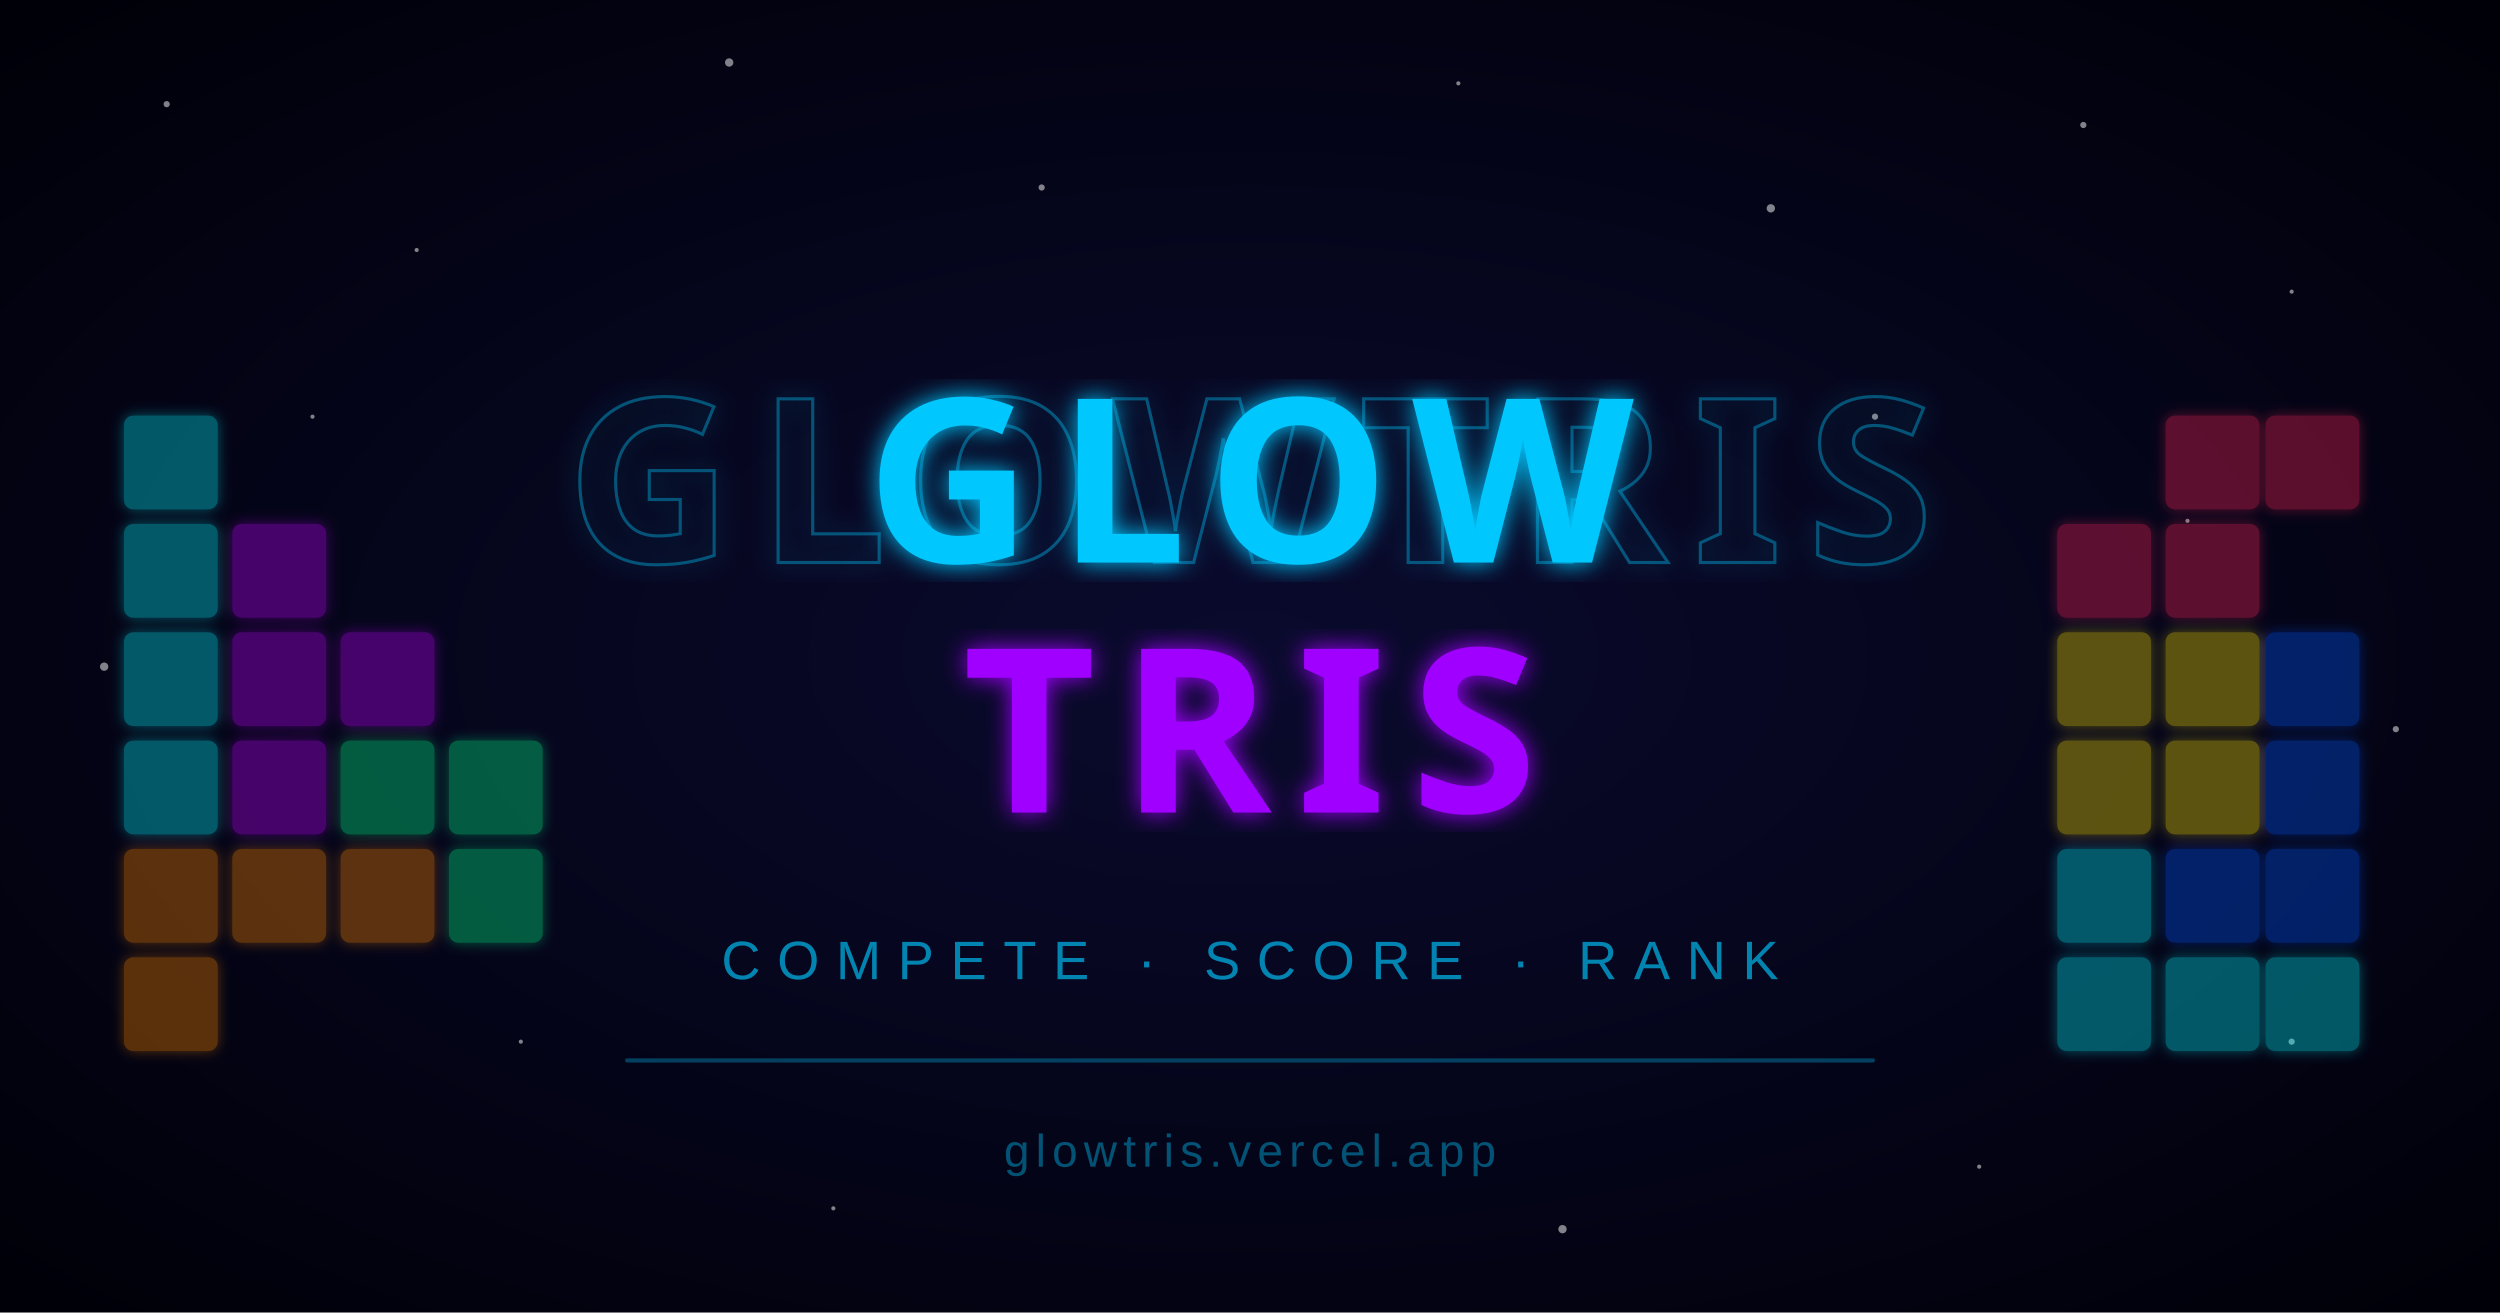
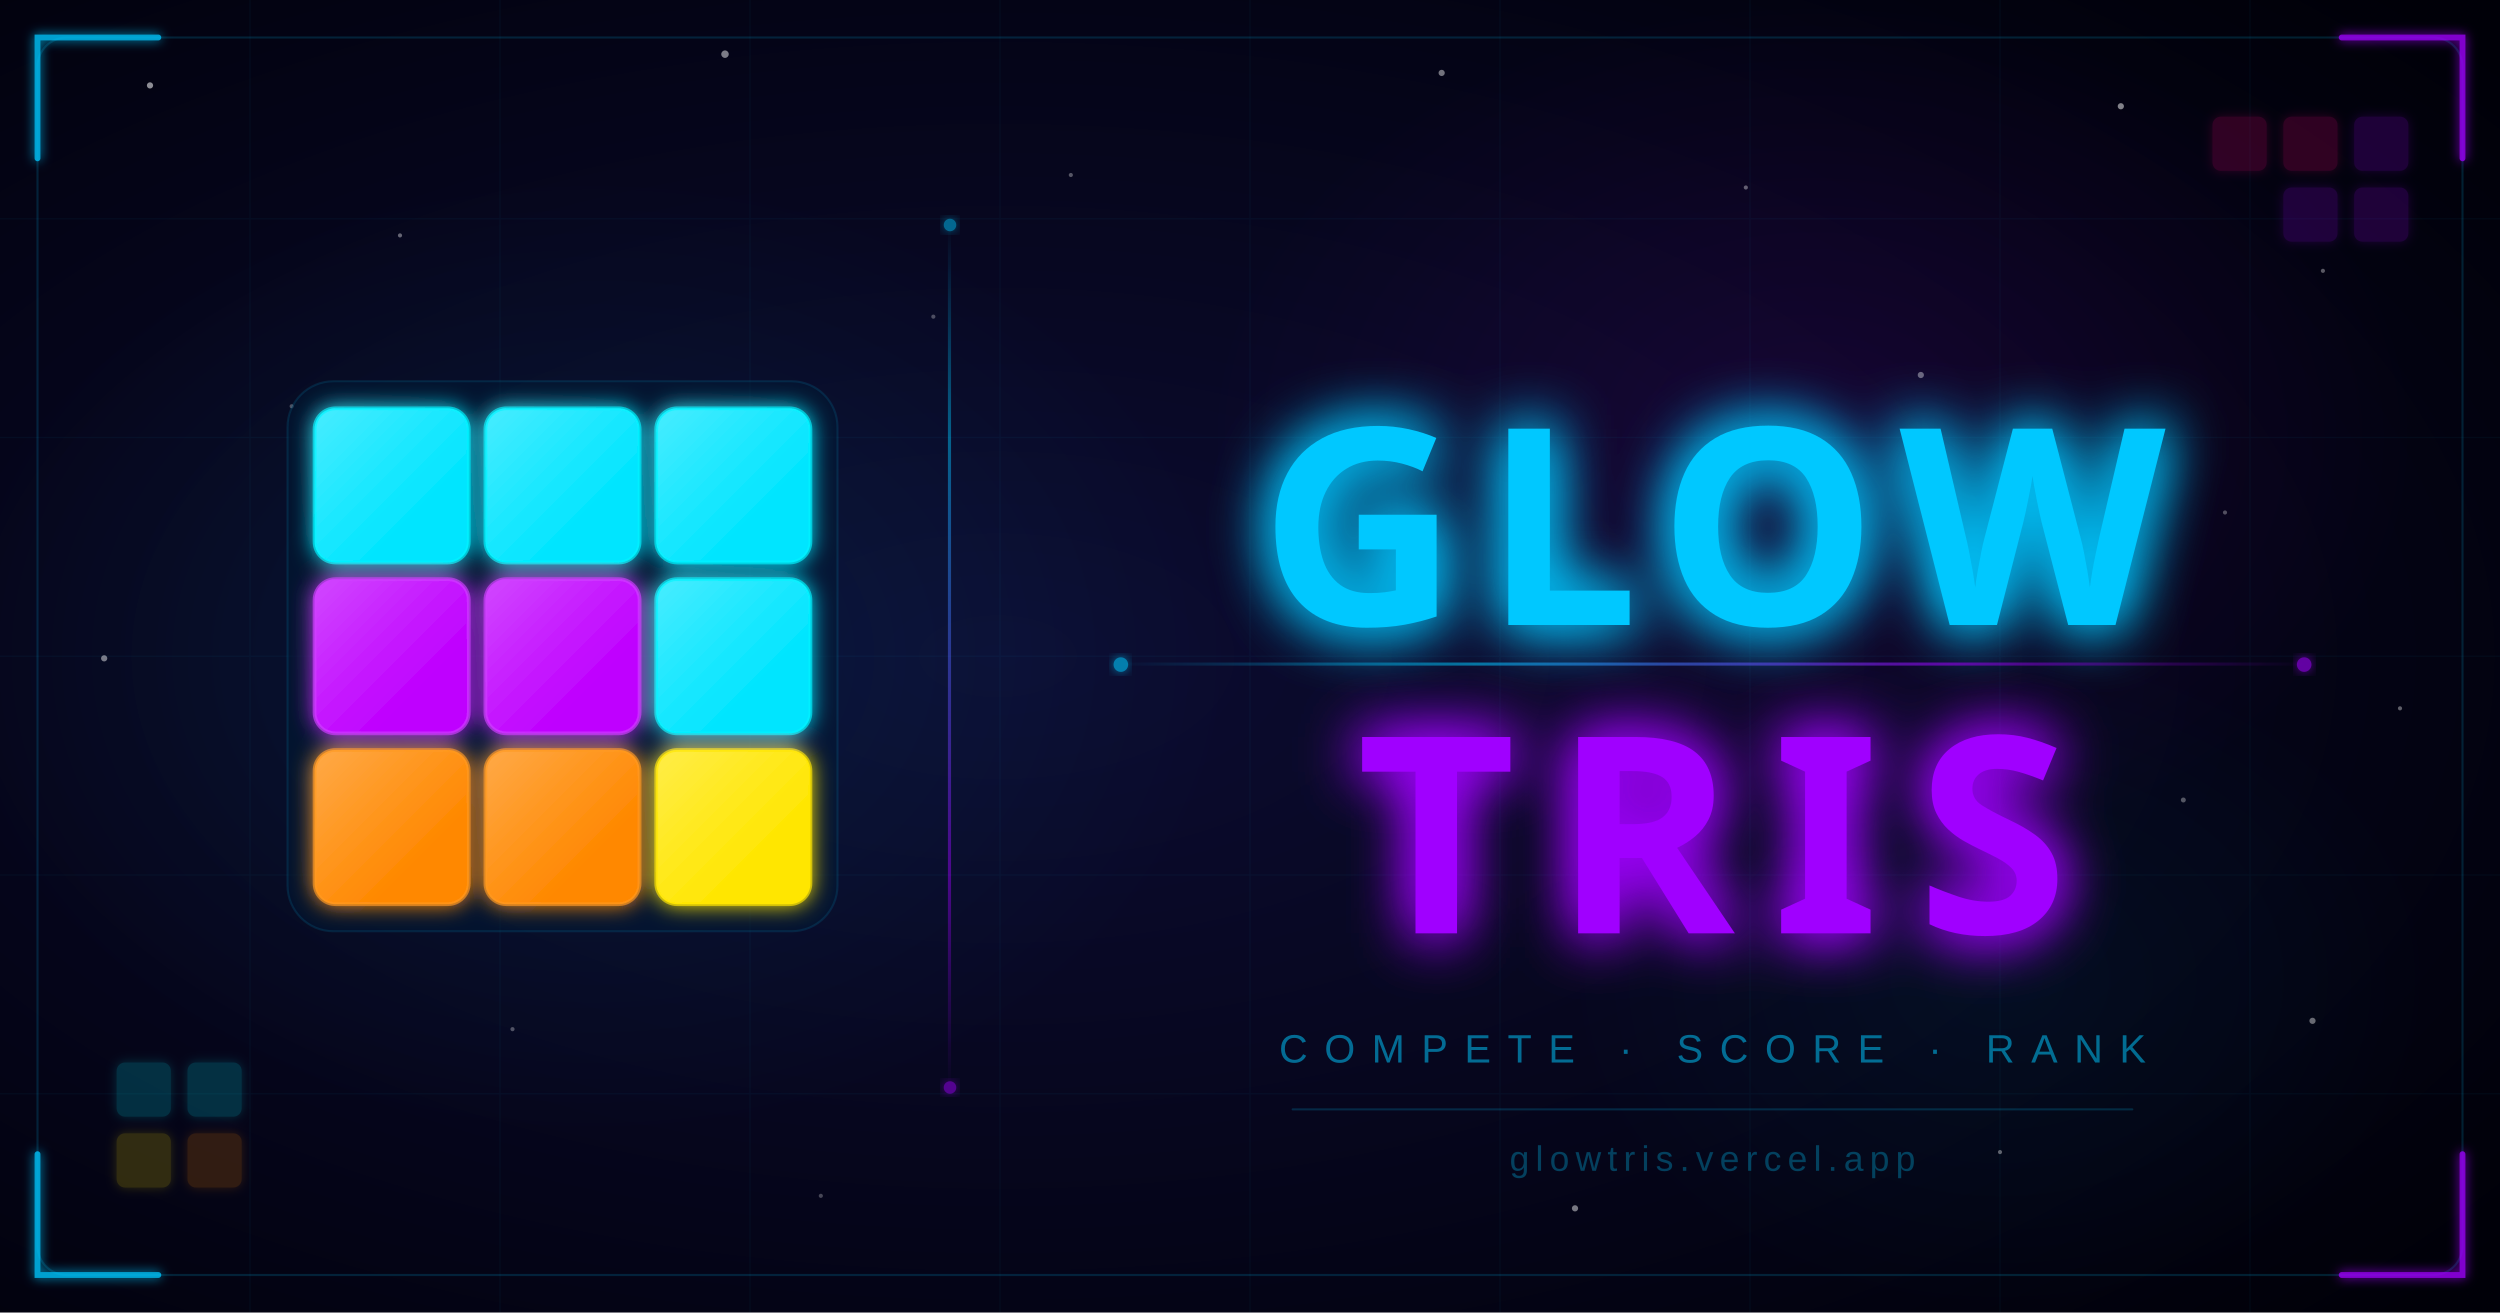
<svg xmlns="http://www.w3.org/2000/svg" width="1200" height="630" viewBox="0 0 1200 630">
  <defs>
-     <radialGradient id="bg" cx="50%" cy="50%" r="70%">
-       <stop offset="0%" stop-color="#0a0a2e" />
+     <radialGradient id="bg" cx="40%" cy="50%" r="75%">
+       <stop offset="0%" stop-color="#0c0c32" />
      <stop offset="100%" stop-color="#000008" />
    </radialGradient>
-     <filter id="glow">
-       <feGaussianBlur stdDeviation="6" result="blur" />
+     <radialGradient id="nebula-l" cx="50%" cy="50%" r="50%">
+       <stop offset="0%" stop-color="#00c8ff" stop-opacity="0.08" />
+       <stop offset="100%" stop-color="#00c8ff" stop-opacity="0" />
+     </radialGradient>
+     <radialGradient id="nebula-r" cx="50%" cy="50%" r="50%">
+       <stop offset="0%" stop-color="#a000ff" stop-opacity="0.10" />
+       <stop offset="100%" stop-color="#a000ff" stop-opacity="0" />
+     </radialGradient>
+     <radialGradient id="nebula-rb" cx="50%" cy="50%" r="50%">
+       <stop offset="0%" stop-color="#00c8ff" stop-opacity="0.05" />
+       <stop offset="100%" stop-color="#00c8ff" stop-opacity="0" />
+     </radialGradient>
+     <linearGradient id="vsep" x1="0%" y1="0%" x2="0%" y2="100%">
+       <stop offset="0%" stop-color="#00c8ff" stop-opacity="0" />
+       <stop offset="25%" stop-color="#00c8ff" stop-opacity="0.45" />
+       <stop offset="75%" stop-color="#a000ff" stop-opacity="0.45" />
+       <stop offset="100%" stop-color="#a000ff" stop-opacity="0" />
+     </linearGradient>
+     <linearGradient id="hsep" x1="0%" y1="0%" x2="100%" y2="0%">
+       <stop offset="0%" stop-color="#00c8ff" stop-opacity="0" />
+       <stop offset="30%" stop-color="#00c8ff" stop-opacity="0.55" />
+       <stop offset="70%" stop-color="#a000ff" stop-opacity="0.55" />
+       <stop offset="100%" stop-color="#a000ff" stop-opacity="0" />
+     </linearGradient>
+     <linearGradient id="block-hi" x1="0%" y1="0%" x2="70%" y2="70%">
+       <stop offset="0%" stop-color="white" stop-opacity="0.28" />
+       <stop offset="100%" stop-color="white" stop-opacity="0" />
+     </linearGradient>
+     <filter id="glow-strong" x="-50%" y="-50%" width="200%" height="200%">
+       <feGaussianBlur stdDeviation="11" result="b1" />
+       <feGaussianBlur stdDeviation="4" result="b2" in="SourceGraphic" />
      <feMerge>
-         <feMergeNode in="blur" />
+         <feMergeNode in="b1" />
+         <feMergeNode in="b2" />
        <feMergeNode in="SourceGraphic" />
      </feMerge>
    </filter>
-     <filter id="glow2">
-       <feGaussianBlur stdDeviation="3" result="blur" />
+     <filter id="glow-med" x="-30%" y="-30%" width="160%" height="160%">
+       <feGaussianBlur stdDeviation="5" result="b" />
      <feMerge>
-         <feMergeNode in="blur" />
+         <feMergeNode in="b" />
+         <feMergeNode in="SourceGraphic" />
+       </feMerge>
+     </filter>
+     <filter id="glow-soft" x="-25%" y="-25%" width="150%" height="150%">
+       <feGaussianBlur stdDeviation="2.5" result="b" />
+       <feMerge>
+         <feMergeNode in="b" />
+         <feMergeNode in="SourceGraphic" />
+       </feMerge>
+     </filter>
+     <filter id="glow-text" x="-15%" y="-70%" width="130%" height="240%">
+       <feGaussianBlur stdDeviation="14" result="b" />
+       <feMerge>
+         <feMergeNode in="b" />
+         <feMergeNode in="b" />
        <feMergeNode in="SourceGraphic" />
      </feMerge>
    </filter>
  </defs>
  <rect width="1200" height="630" fill="url(#bg)" />
-   <g fill="white" opacity="0.5">
-     <circle cx="80" cy="50" r="1.5" />
-     <circle cx="200" cy="120" r="1" />
-     <circle cx="350" cy="30" r="2" />
-     <circle cx="500" cy="90" r="1.5" />
-     <circle cx="700" cy="40" r="1" />
-     <circle cx="850" cy="100" r="2" />
-     <circle cx="1000" cy="60" r="1.5" />
-     <circle cx="1100" cy="140" r="1" />
-     <circle cx="150" cy="200" r="1" />
-     <circle cx="900" cy="200" r="1.5" />
-     <circle cx="1050" cy="250" r="1" />
-     <circle cx="50" cy="320" r="2" />
-     <circle cx="1150" cy="350" r="1.5" />
-     <circle cx="250" cy="500" r="1" />
-     <circle cx="1100" cy="500" r="1.5" />
-     <circle cx="400" cy="580" r="1" />
-     <circle cx="750" cy="590" r="2" />
-     <circle cx="950" cy="560" r="1" />
+   <ellipse cx="285" cy="315" rx="310" ry="230" fill="url(#nebula-l)" />
+   <ellipse cx="870" cy="210" rx="290" ry="210" fill="url(#nebula-r)" />
+   <ellipse cx="960" cy="470" rx="210" ry="160" fill="url(#nebula-rb)" />
+   <g stroke="#00c8ff" stroke-width="0.6" opacity="0.042">
+     <line x1="120" y1="0" x2="120" y2="630" />
+     <line x1="240" y1="0" x2="240" y2="630" />
+     <line x1="360" y1="0" x2="360" y2="630" />
+     <line x1="480" y1="0" x2="480" y2="630" />
+     <line x1="600" y1="0" x2="600" y2="630" />
+     <line x1="720" y1="0" x2="720" y2="630" />
+     <line x1="840" y1="0" x2="840" y2="630" />
+     <line x1="960" y1="0" x2="960" y2="630" />
+     <line x1="1080" y1="0" x2="1080" y2="630" />
+     <line x1="0" y1="105" x2="1200" y2="105" />
+     <line x1="0" y1="210" x2="1200" y2="210" />
+     <line x1="0" y1="315" x2="1200" y2="315" />
+     <line x1="0" y1="420" x2="1200" y2="420" />
+     <line x1="0" y1="525" x2="1200" y2="525" />
  </g>
-   <g opacity="0.35" filter="url(#glow2)">
-     <rect x="60" y="200" width="44" height="44" rx="4" fill="#00f5ff" stroke="#00f5ff" stroke-width="1" />
-     <rect x="60" y="252" width="44" height="44" rx="4" fill="#00f5ff" stroke="#00f5ff" stroke-width="1" />
-     <rect x="60" y="304" width="44" height="44" rx="4" fill="#00f5ff" stroke="#00f5ff" stroke-width="1" />
-     <rect x="60" y="356" width="44" height="44" rx="4" fill="#00f5ff" stroke="#00f5ff" stroke-width="1" />
-     <rect x="112" y="252" width="44" height="44" rx="4" fill="#bf00ff" stroke="#bf00ff" stroke-width="1" />
-     <rect x="112" y="304" width="44" height="44" rx="4" fill="#bf00ff" stroke="#bf00ff" stroke-width="1" />
-     <rect x="164" y="304" width="44" height="44" rx="4" fill="#bf00ff" stroke="#bf00ff" stroke-width="1" />
-     <rect x="112" y="356" width="44" height="44" rx="4" fill="#bf00ff" stroke="#bf00ff" stroke-width="1" />
-     <rect x="164" y="356" width="44" height="44" rx="4" fill="#00ff88" stroke="#00ff88" stroke-width="1" />
-     <rect x="216" y="356" width="44" height="44" rx="4" fill="#00ff88" stroke="#00ff88" stroke-width="1" />
-     <rect x="216" y="408" width="44" height="44" rx="4" fill="#00ff88" stroke="#00ff88" stroke-width="1" />
-     <rect x="60" y="408" width="44" height="44" rx="4" fill="#ff8800" stroke="#ff8800" stroke-width="1" />
-     <rect x="112" y="408" width="44" height="44" rx="4" fill="#ff8800" stroke="#ff8800" stroke-width="1" />
-     <rect x="60" y="460" width="44" height="44" rx="4" fill="#ff8800" stroke="#ff8800" stroke-width="1" />
-     <rect x="164" y="408" width="44" height="44" rx="4" fill="#ff8800" stroke="#ff8800" stroke-width="1" />
+   <g fill="white">
+     <circle cx="72" cy="41" r="1.5" opacity="0.55" />
+     <circle cx="192" cy="113" r="1" opacity="0.38" />
+     <circle cx="348" cy="26" r="1.8" opacity="0.48" />
+     <circle cx="514" cy="84" r="1" opacity="0.32" />
+     <circle cx="692" cy="35" r="1.5" opacity="0.44" />
+     <circle cx="838" cy="90" r="1" opacity="0.36" />
+     <circle cx="1018" cy="51" r="1.5" opacity="0.50" />
+     <circle cx="1115" cy="130" r="1" opacity="0.34" />
+     <circle cx="140" cy="195" r="1" opacity="0.28" />
+     <circle cx="922" cy="180" r="1.5" opacity="0.38" />
+     <circle cx="1068" cy="246" r="1" opacity="0.30" />
+     <circle cx="50" cy="316" r="1.5" opacity="0.46" />
+     <circle cx="1152" cy="340" r="1" opacity="0.36" />
+     <circle cx="246" cy="494" r="1" opacity="0.30" />
+     <circle cx="1110" cy="490" r="1.5" opacity="0.40" />
+     <circle cx="394" cy="574" r="1" opacity="0.26" />
+     <circle cx="756" cy="580" r="1.5" opacity="0.46" />
+     <circle cx="960" cy="553" r="1" opacity="0.36" />
+     <circle cx="448" cy="152" r="1" opacity="0.28" />
+     <circle cx="1048" cy="384" r="1.2" opacity="0.32" />
  </g>
-   <g opacity="0.35" filter="url(#glow2)">
-     <rect x="1040" y="200" width="44" height="44" rx="4" fill="#ff2255" stroke="#ff2255" stroke-width="1" />
-     <rect x="1088" y="200" width="44" height="44" rx="4" fill="#ff2255" stroke="#ff2255" stroke-width="1" />
-     <rect x="988" y="252" width="44" height="44" rx="4" fill="#ff2255" stroke="#ff2255" stroke-width="1" />
-     <rect x="1040" y="252" width="44" height="44" rx="4" fill="#ff2255" stroke="#ff2255" stroke-width="1" />
-     <rect x="988" y="304" width="44" height="44" rx="4" fill="#ffe600" stroke="#ffe600" stroke-width="1" />
-     <rect x="1040" y="304" width="44" height="44" rx="4" fill="#ffe600" stroke="#ffe600" stroke-width="1" />
-     <rect x="988" y="356" width="44" height="44" rx="4" fill="#ffe600" stroke="#ffe600" stroke-width="1" />
-     <rect x="1040" y="356" width="44" height="44" rx="4" fill="#ffe600" stroke="#ffe600" stroke-width="1" />
-     <rect x="1088" y="304" width="44" height="44" rx="4" fill="#0055ff" stroke="#0055ff" stroke-width="1" />
-     <rect x="1088" y="356" width="44" height="44" rx="4" fill="#0055ff" stroke="#0055ff" stroke-width="1" />
-     <rect x="1088" y="408" width="44" height="44" rx="4" fill="#0055ff" stroke="#0055ff" stroke-width="1" />
-     <rect x="1040" y="408" width="44" height="44" rx="4" fill="#0055ff" stroke="#0055ff" stroke-width="1" />
-     <rect x="988" y="408" width="44" height="44" rx="4" fill="#00f5ff" stroke="#00f5ff" stroke-width="1" />
-     <rect x="988" y="460" width="44" height="44" rx="4" fill="#00f5ff" stroke="#00f5ff" stroke-width="1" />
-     <rect x="1040" y="460" width="44" height="44" rx="4" fill="#00f5ff" stroke="#00f5ff" stroke-width="1" />
-     <rect x="1088" y="460" width="44" height="44" rx="4" fill="#00f5ff" stroke="#00f5ff" stroke-width="1" />
+   <rect x="18" y="18" width="1164" height="594" rx="14" fill="none" stroke="#00c8ff" stroke-width="1" opacity="0.16" />
+   <polyline points="18,76 18,18 76,18" fill="none" stroke="#00c8ff" stroke-width="2.8" stroke-linecap="round" opacity="0.8" filter="url(#glow-soft)" />
+   <polyline points="1124,18 1182,18 1182,76" fill="none" stroke="#a000ff" stroke-width="2.8" stroke-linecap="round" opacity="0.8" filter="url(#glow-soft)" />
+   <polyline points="18,554 18,612 76,612" fill="none" stroke="#00c8ff" stroke-width="2.8" stroke-linecap="round" opacity="0.8" filter="url(#glow-soft)" />
+   <polyline points="1124,612 1182,612 1182,554" fill="none" stroke="#a000ff" stroke-width="2.8" stroke-linecap="round" opacity="0.8" filter="url(#glow-soft)" />
+   <rect x="138" y="183" width="264" height="264" rx="22" fill="#001833" opacity="0.55" />
+   <rect x="138" y="183" width="264" height="264" rx="22" fill="none" stroke="#00c8ff" stroke-width="1" opacity="0.12" />
+   <g filter="url(#glow-med)">
+     <rect x="151" y="196" width="74" height="74" rx="10" fill="#00e5ff" />
+     <rect x="151" y="196" width="74" height="74" rx="10" fill="url(#block-hi)" />
+     <rect x="151" y="196" width="74" height="74" rx="10" fill="none" stroke="#00f5ff" stroke-width="1.8" opacity="0.65" />
+     <rect x="233" y="196" width="74" height="74" rx="10" fill="#00e5ff" />
+     <rect x="233" y="196" width="74" height="74" rx="10" fill="url(#block-hi)" />
+     <rect x="233" y="196" width="74" height="74" rx="10" fill="none" stroke="#00f5ff" stroke-width="1.8" opacity="0.65" />
+     <rect x="315" y="196" width="74" height="74" rx="10" fill="#00e5ff" />
+     <rect x="315" y="196" width="74" height="74" rx="10" fill="url(#block-hi)" />
+     <rect x="315" y="196" width="74" height="74" rx="10" fill="none" stroke="#00f5ff" stroke-width="1.8" opacity="0.65" />
+     <rect x="151" y="278" width="74" height="74" rx="10" fill="#bf00ff" />
+     <rect x="151" y="278" width="74" height="74" rx="10" fill="url(#block-hi)" />
+     <rect x="151" y="278" width="74" height="74" rx="10" fill="none" stroke="#d040ff" stroke-width="1.8" opacity="0.65" />
+     <rect x="233" y="278" width="74" height="74" rx="10" fill="#bf00ff" />
+     <rect x="233" y="278" width="74" height="74" rx="10" fill="url(#block-hi)" />
+     <rect x="233" y="278" width="74" height="74" rx="10" fill="none" stroke="#d040ff" stroke-width="1.8" opacity="0.65" />
+     <rect x="315" y="278" width="74" height="74" rx="10" fill="#00e5ff" />
+     <rect x="315" y="278" width="74" height="74" rx="10" fill="url(#block-hi)" />
+     <rect x="315" y="278" width="74" height="74" rx="10" fill="none" stroke="#00f5ff" stroke-width="1.8" opacity="0.65" />
+     <rect x="151" y="360" width="74" height="74" rx="10" fill="#ff8800" />
+     <rect x="151" y="360" width="74" height="74" rx="10" fill="url(#block-hi)" />
+     <rect x="151" y="360" width="74" height="74" rx="10" fill="none" stroke="#ff9922" stroke-width="1.8" opacity="0.65" />
+     <rect x="233" y="360" width="74" height="74" rx="10" fill="#ff8800" />
+     <rect x="233" y="360" width="74" height="74" rx="10" fill="url(#block-hi)" />
+     <rect x="233" y="360" width="74" height="74" rx="10" fill="none" stroke="#ff9922" stroke-width="1.8" opacity="0.65" />
+     <rect x="315" y="360" width="74" height="74" rx="10" fill="#ffe600" />
+     <rect x="315" y="360" width="74" height="74" rx="10" fill="url(#block-hi)" />
+     <rect x="315" y="360" width="74" height="74" rx="10" fill="none" stroke="#ffe600" stroke-width="1.8" opacity="0.65" />
  </g>
-   <text x="600" y="270" font-family="Arial Black, sans-serif" font-size="110" font-weight="900" text-anchor="middle" letter-spacing="12" fill="none" stroke="#00c8ff" stroke-width="1.5" opacity="0.4" filter="url(#glow)">GLOWTRIS</text>
-   <text x="600" y="270" font-family="Arial Black, sans-serif" font-size="110" font-weight="900" text-anchor="middle" letter-spacing="12" fill="#00c8ff" filter="url(#glow)">GLOW</text>
-   <text x="600" y="390" font-family="Arial Black, sans-serif" font-size="110" font-weight="900" text-anchor="middle" letter-spacing="12" fill="#a000ff" filter="url(#glow)">TRIS</text>
-   <text x="600" y="470" font-family="Arial, sans-serif" font-size="26" font-weight="400" text-anchor="middle" letter-spacing="8" fill="rgba(0,200,255,0.65)">COMPETE · SCORE · RANK</text>
-   <line x1="300" y1="510" x2="900" y2="510" stroke="url(#bg)" stroke-width="0" />
-   <rect x="300" y="508" width="600" height="2" rx="1" fill="#00c8ff" opacity="0.3" />
-   <text x="600" y="560" font-family="Arial, sans-serif" font-size="22" text-anchor="middle" letter-spacing="3" fill="rgba(0,200,255,0.4)">glowtris.vercel.app</text>
+   <rect x="455" y="108" width="1.5" height="414" fill="url(#vsep)" />
+   <circle cx="456" cy="108" r="3" fill="#00c8ff" opacity="0.5" filter="url(#glow-soft)" />
+   <circle cx="456" cy="522" r="3" fill="#a000ff" opacity="0.5" filter="url(#glow-soft)" />
+   <text x="822" y="300" font-family="Arial Black, Impact, sans-serif" font-size="132" font-weight="900" text-anchor="middle" letter-spacing="12" fill="#00c8ff" filter="url(#glow-text)">GLOW</text>
+   <rect x="538" y="318" width="568" height="1.5" rx="1" fill="url(#hsep)" />
+   <circle cx="538" cy="319" r="3.5" fill="#00c8ff" opacity="0.6" filter="url(#glow-soft)" />
+   <circle cx="1106" cy="319" r="3.5" fill="#a000ff" opacity="0.6" filter="url(#glow-soft)" />
+   <text x="822" y="448" font-family="Arial Black, Impact, sans-serif" font-size="132" font-weight="900" text-anchor="middle" letter-spacing="18" fill="#a000ff" filter="url(#glow-text)">TRIS</text>
+   <text x="822" y="510" font-family="Arial, Helvetica, sans-serif" font-size="19" font-weight="400" text-anchor="middle" letter-spacing="8" fill="#00c8ff" opacity="0.52">COMPETE · SCORE · RANK</text>
+   <rect x="620" y="532" width="404" height="1" rx="0.5" fill="#00c8ff" opacity="0.18" />
+   <text x="822" y="562" font-family="Arial, Helvetica, sans-serif" font-size="17" text-anchor="middle" letter-spacing="3" fill="#00c8ff" opacity="0.30">glowtris.vercel.app</text>
+   <g opacity="0.18" filter="url(#glow-soft)">
+     <rect x="1062" y="56" width="26" height="26" rx="4" fill="#ff0080" />
+     <rect x="1096" y="56" width="26" height="26" rx="4" fill="#ff0080" />
+     <rect x="1130" y="56" width="26" height="26" rx="4" fill="#a000ff" />
+     <rect x="1096" y="90" width="26" height="26" rx="4" fill="#a000ff" />
+     <rect x="1130" y="90" width="26" height="26" rx="4" fill="#a000ff" />
+   </g>
+   <g opacity="0.18" filter="url(#glow-soft)">
+     <rect x="56" y="510" width="26" height="26" rx="4" fill="#00f5ff" />
+     <rect x="90" y="510" width="26" height="26" rx="4" fill="#00f5ff" />
+     <rect x="56" y="544" width="26" height="26" rx="4" fill="#ffe600" />
+     <rect x="90" y="544" width="26" height="26" rx="4" fill="#ff8800" />
+   </g>
</svg>
